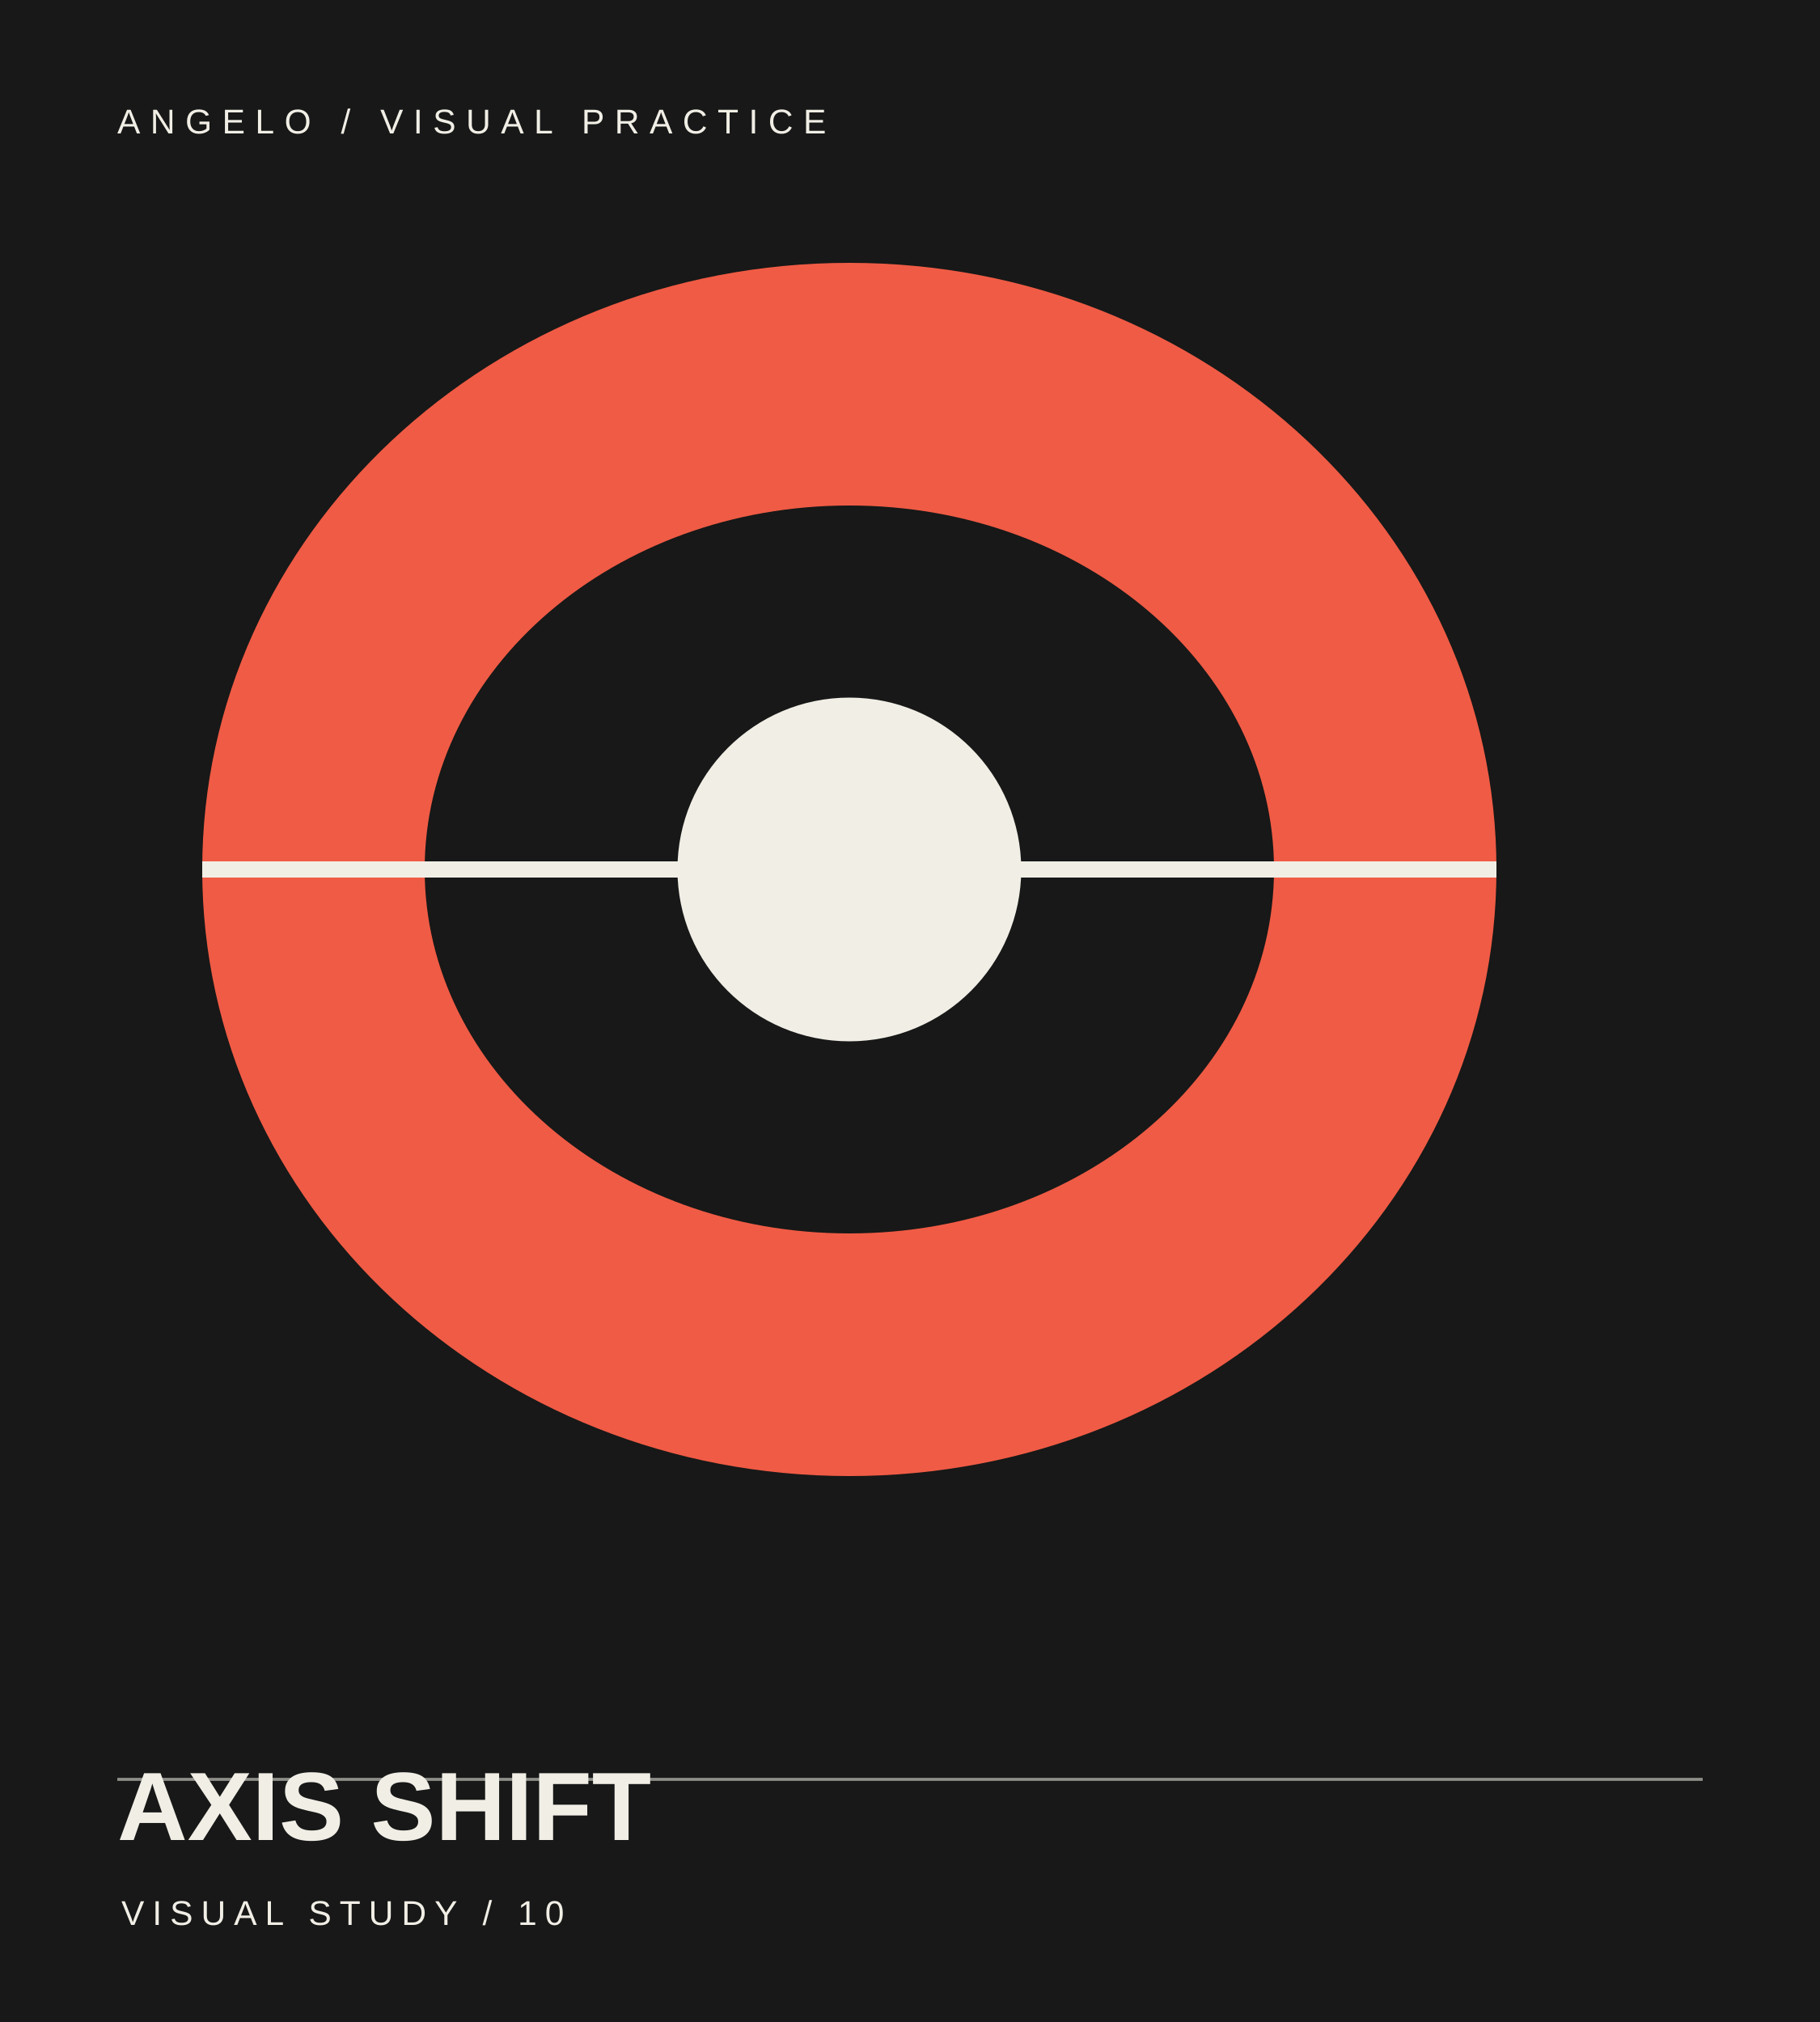
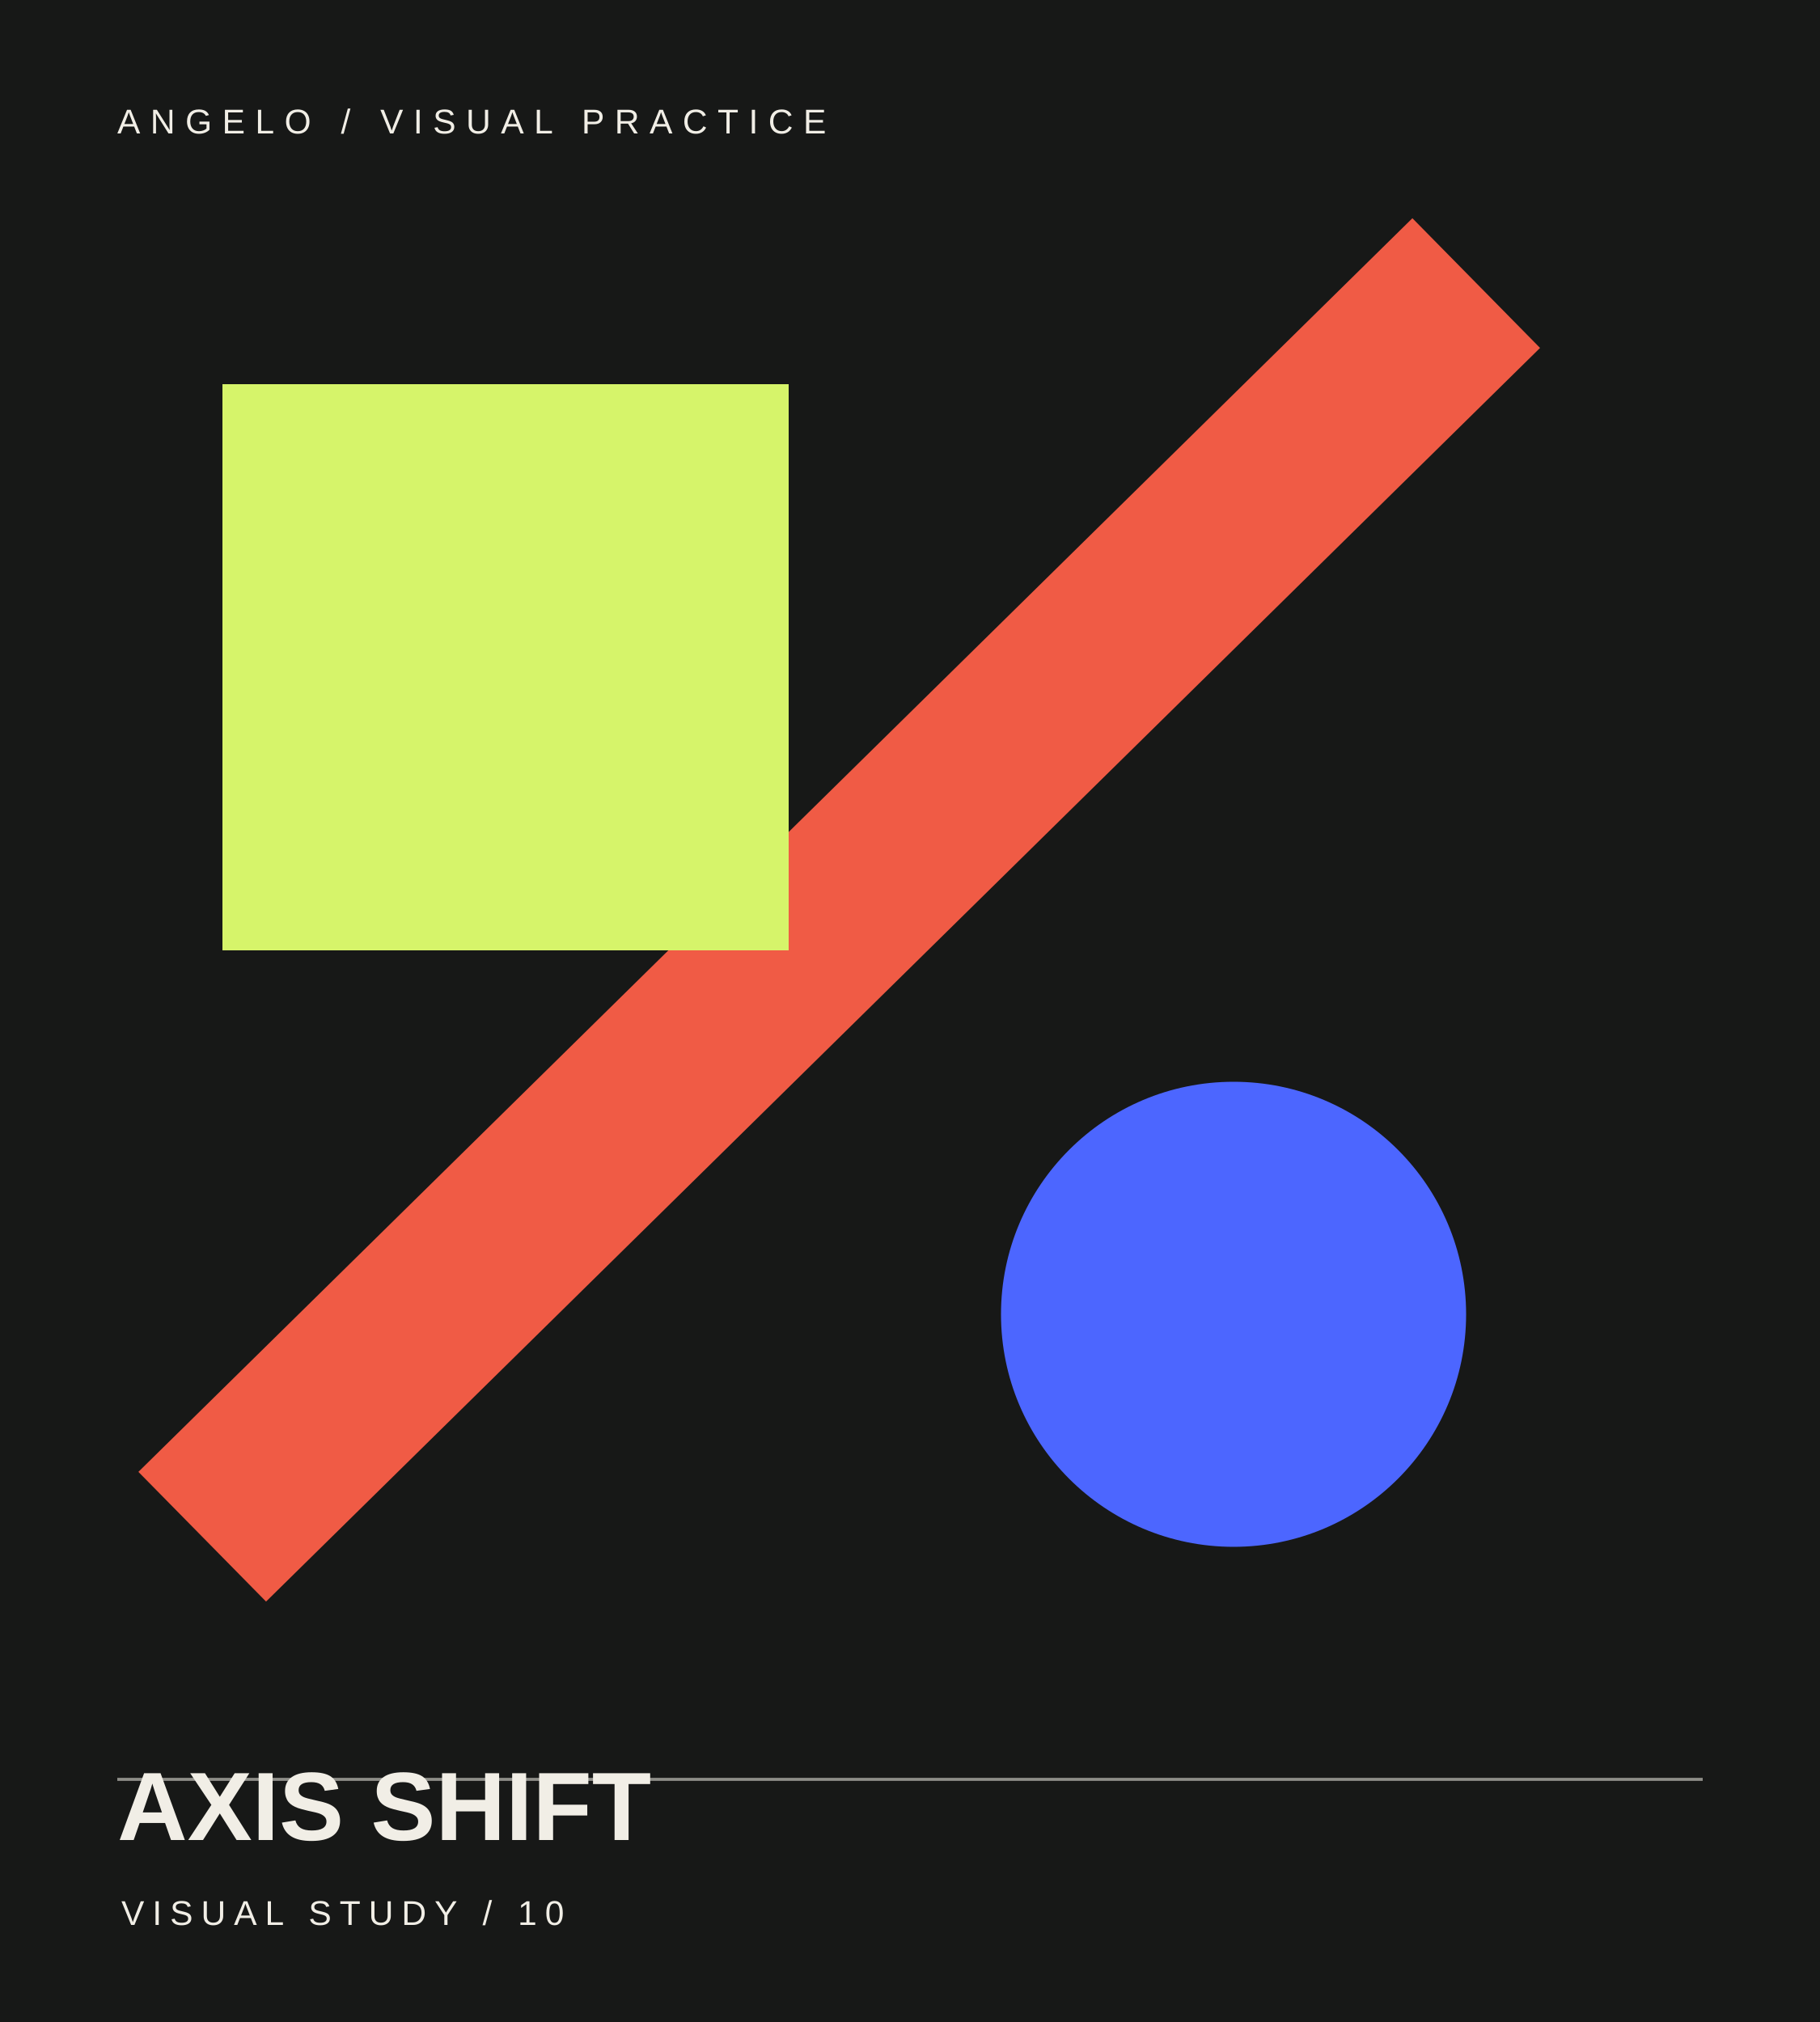
<svg xmlns="http://www.w3.org/2000/svg" viewBox="0 0 900 1000" role="img" aria-label="Axis shift artwork">
  <rect width="900" height="1000" fill="#171817" />
-   <rect x="100" y="130" width="640" height="600" rx="320" fill="#f05b45" />
-   <rect x="210" y="250" width="420" height="360" rx="210" fill="#171817" />
-   <path d="M100 430H740" stroke="#f1eee6" stroke-width="8" />
-   <circle cx="420" cy="430" r="85" fill="#f1eee6" />
+   <path d="M100 760L730 140" stroke="#f05b45" stroke-width="90" />
+   <circle cx="610" cy="650" r="115" fill="#4c66ff" />
+   <rect x="110" y="190" width="280" height="280" fill="#d6f46a" />
  <g fill="#f1eee6" font-family="Arial,Helvetica,sans-serif">
    <text x="58" y="66" font-size="17" letter-spacing="5">ANGELO / VISUAL PRACTICE</text>
    <text x="58" y="910" font-size="48" font-weight="700">AXIS SHIFT</text>
    <text x="60" y="952" font-size="17" letter-spacing="4">VISUAL STUDY / 10</text>
  </g>
  <path d="M58 880H842" stroke="#f1eee6" stroke-width="1.5" opacity=".55" />
</svg>
